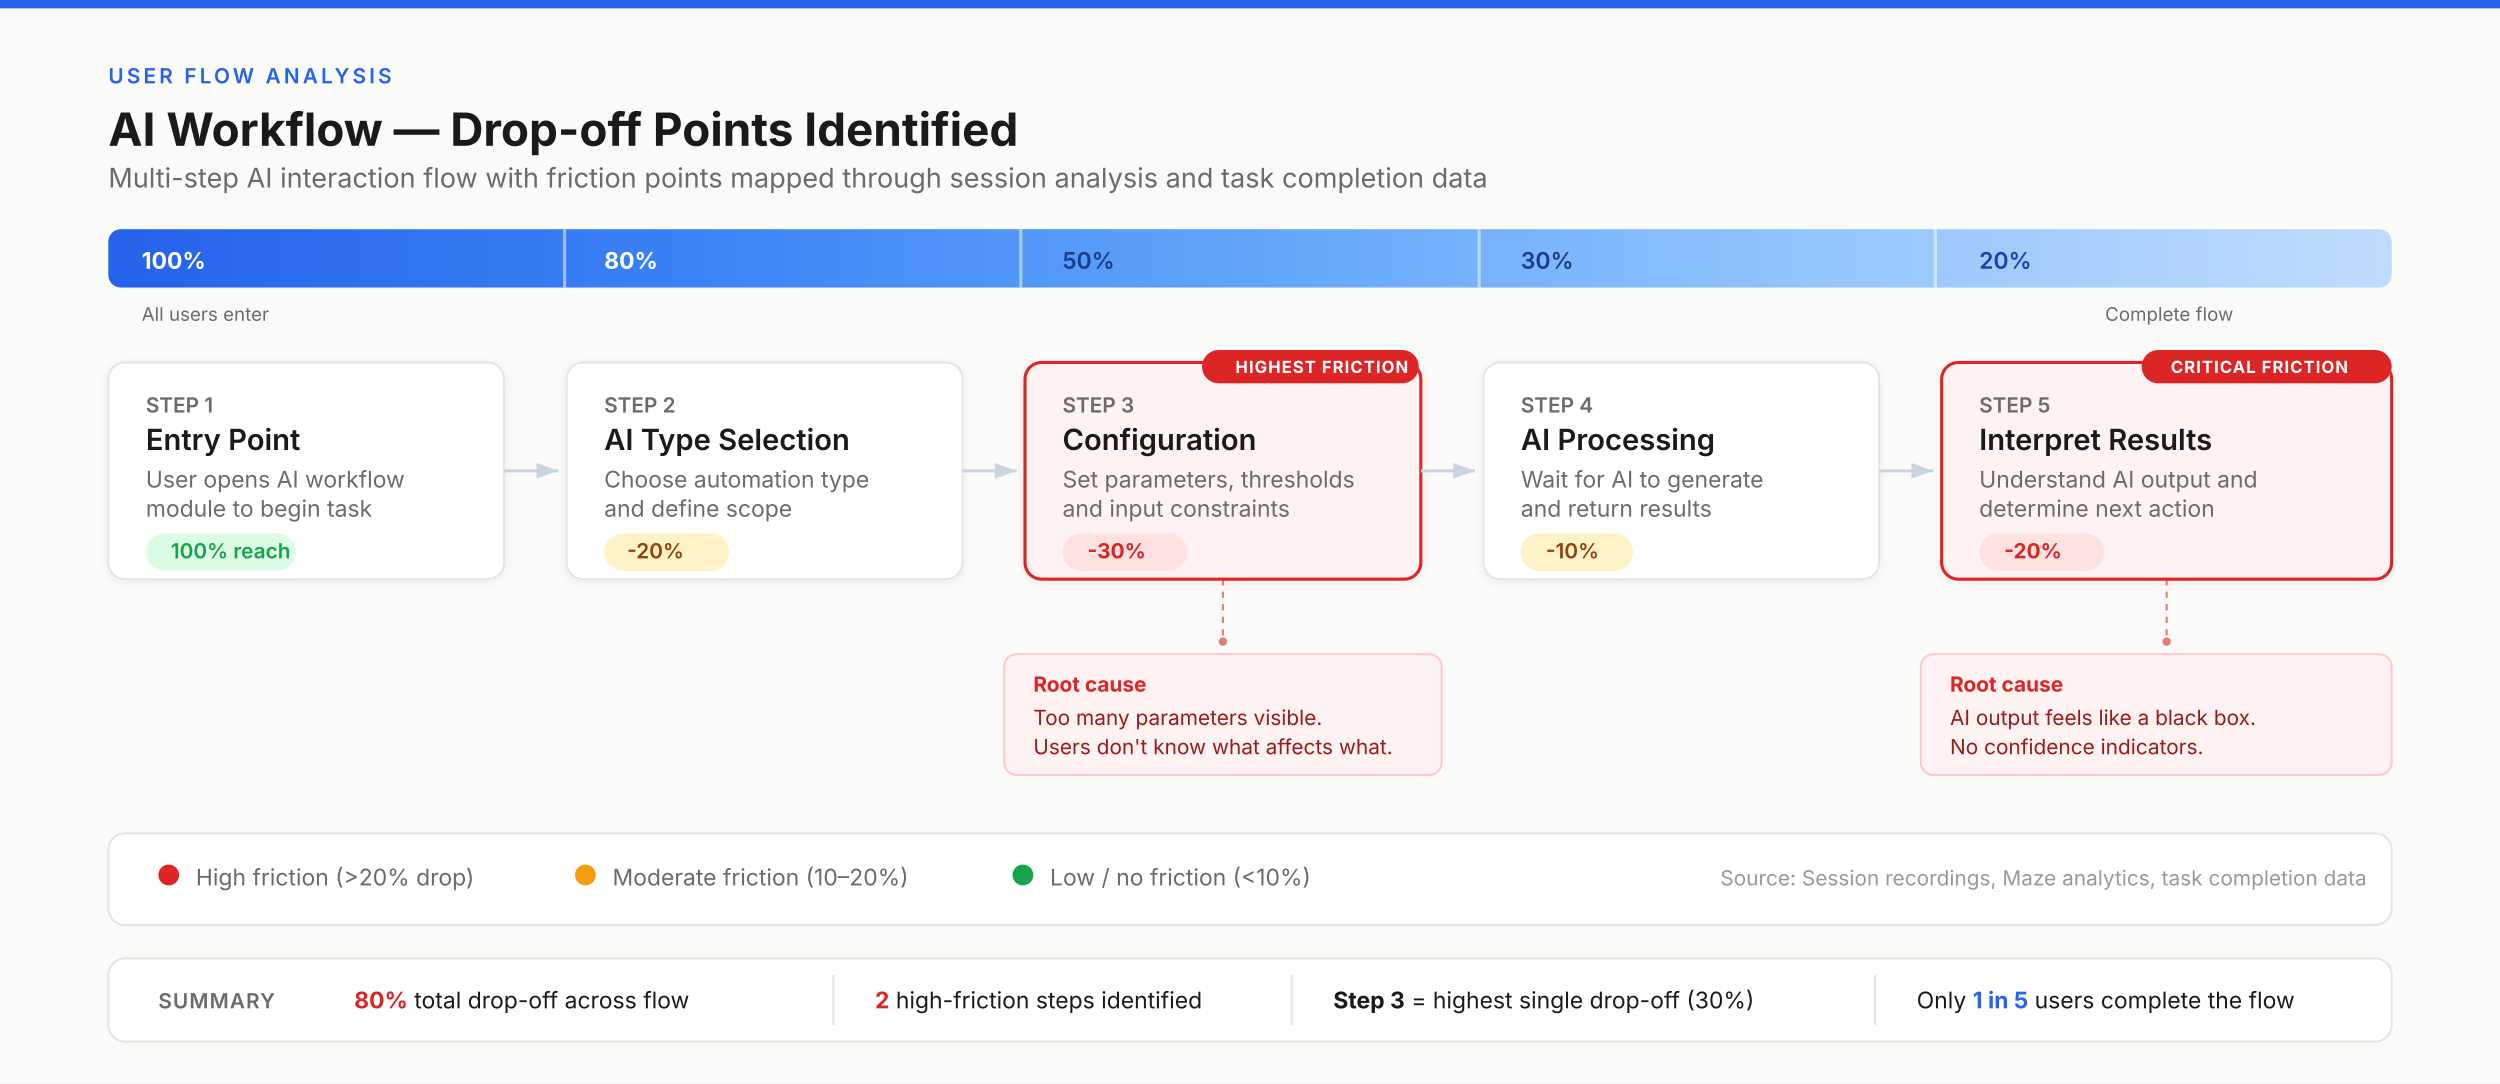
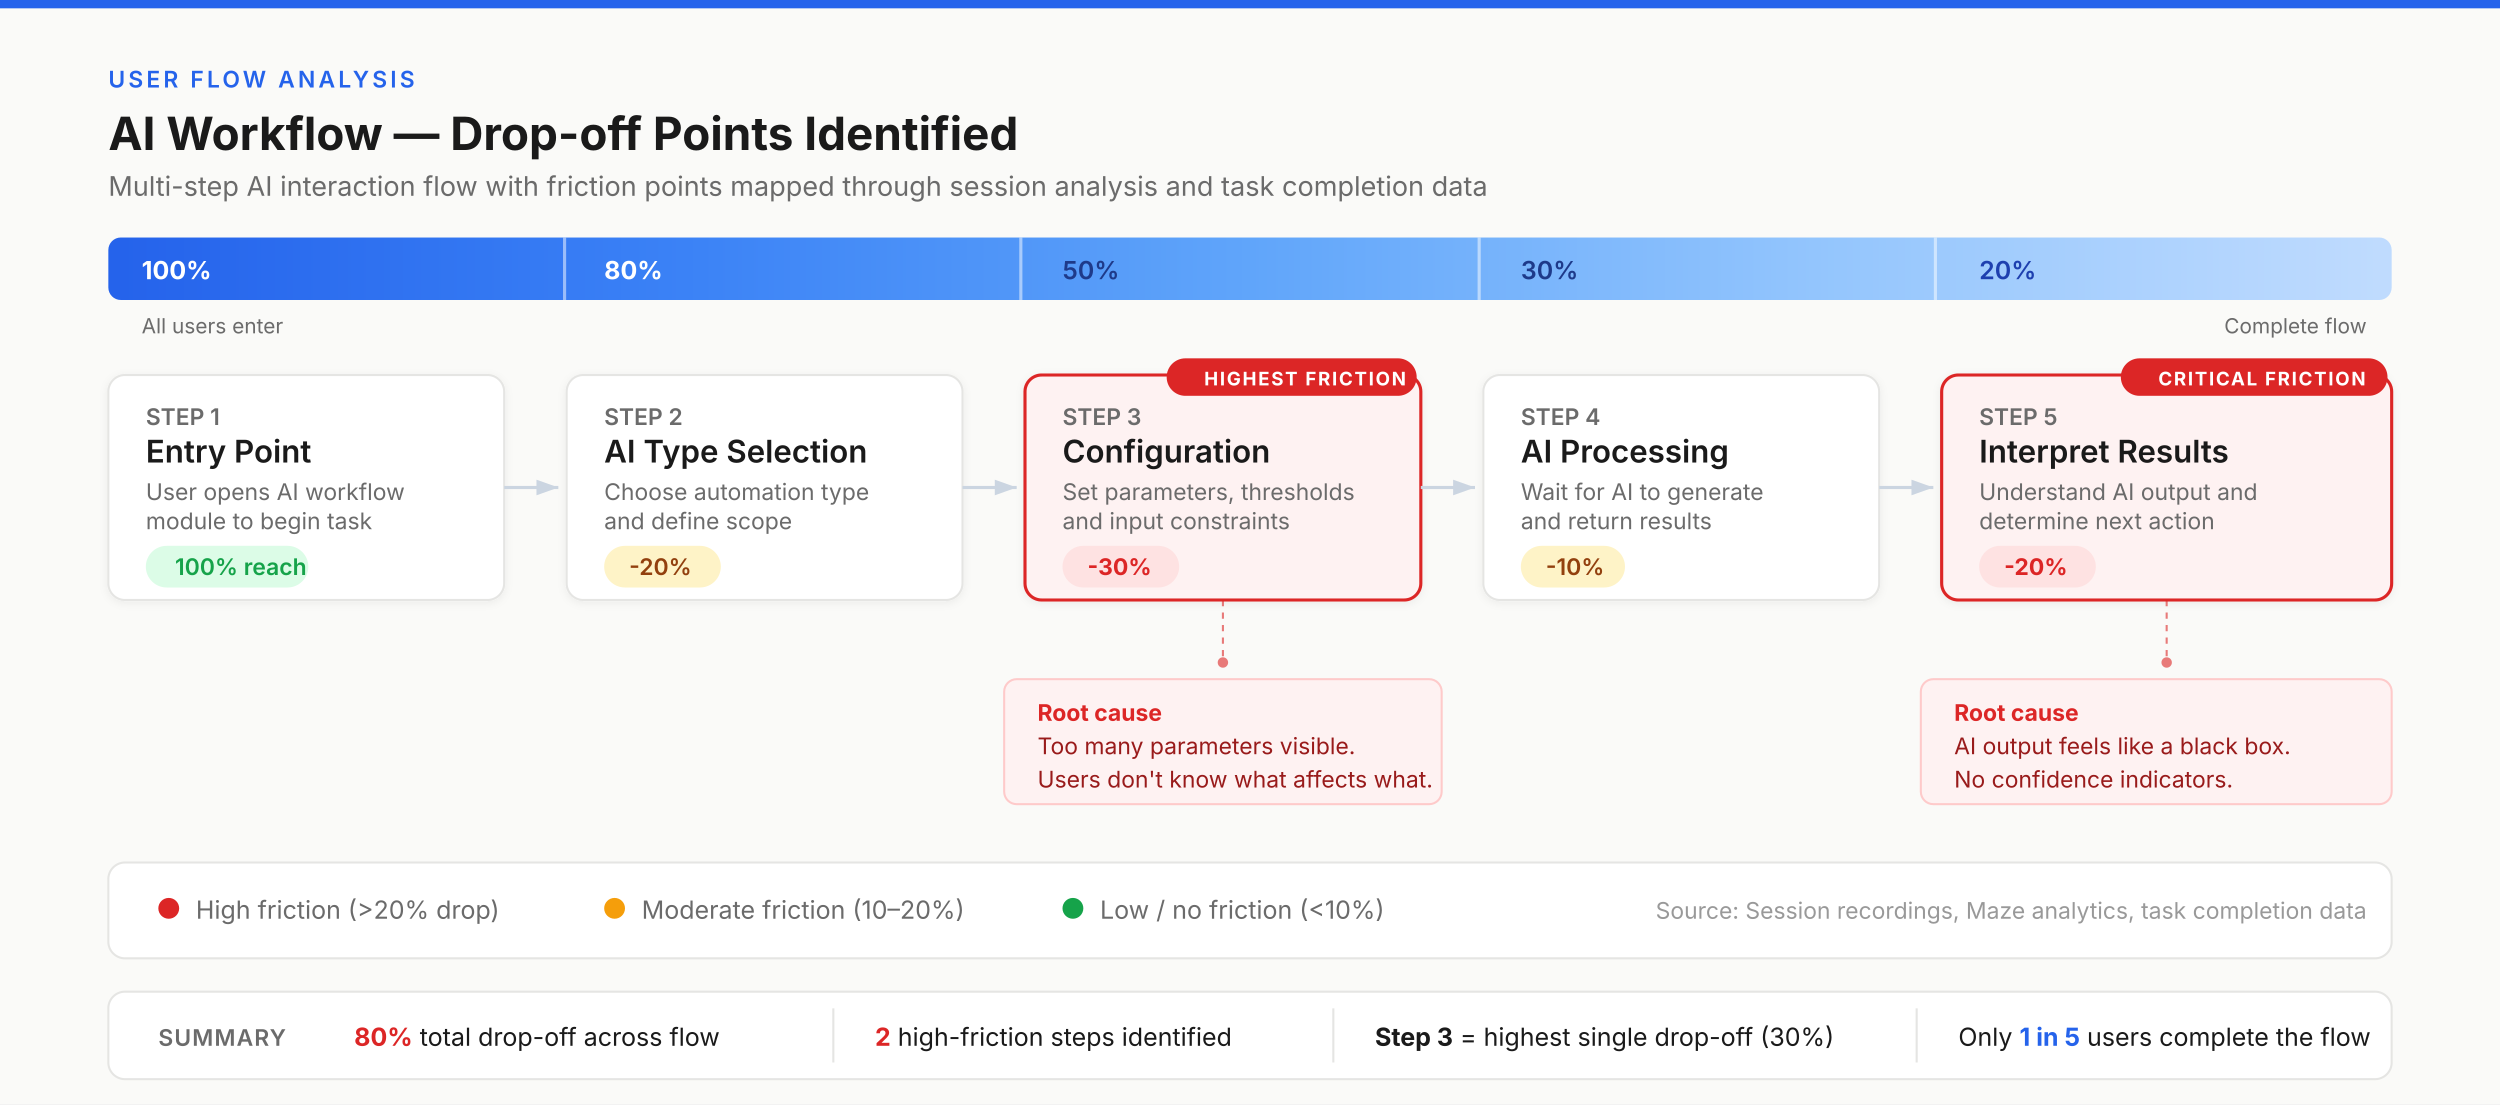
- <svg xmlns="http://www.w3.org/2000/svg" viewBox="0 0 1200 520" font-family="Inter, -apple-system, BlinkMacSystemFont, system-ui, sans-serif">
+ <svg xmlns="http://www.w3.org/2000/svg" viewBox="0 0 1200 530" font-family="Inter, -apple-system, BlinkMacSystemFont, system-ui, sans-serif">
  <defs>
    <linearGradient id="funnel-grad" x1="0" y1="0" x2="1" y2="0">
      <stop offset="0%" stop-color="#2563EB" />
      <stop offset="25%" stop-color="#3B82F6" />
      <stop offset="50%" stop-color="#60A5FA" />
      <stop offset="75%" stop-color="#93C5FD" />
      <stop offset="100%" stop-color="#BFDBFE" />
    </linearGradient>
    <marker id="arrow" markerWidth="7" markerHeight="5" refX="7" refY="2.5" orient="auto">
      <polygon points="0 0, 7 2.5, 0 5" fill="#CBD5E1" />
    </marker>
    <filter id="card-shadow" x="-4%" y="-4%" width="108%" height="112%">
      <feDropShadow dx="0" dy="1" stdDeviation="2" flood-color="#000000" flood-opacity="0.06" />
    </filter>
  </defs>
-   <rect width="1200" height="520" fill="#FAFAF8" />
+   <rect width="1200" height="530" fill="#FAFAF8" />
  <rect x="0" y="0" width="1200" height="4" fill="#2563EB" />
-   <text x="52" y="40" font-size="10" font-weight="600" fill="#2563EB" letter-spacing="1.5" text-transform="uppercase">USER FLOW ANALYSIS</text>
-   <text x="52" y="70" font-size="22" font-weight="700" fill="#1A1A1A">AI Workflow — Drop-off Points Identified</text>
-   <text x="52" y="90" font-size="13" fill="#6B6B6B">Multi-step AI interaction flow with friction points mapped through session analysis and task completion data</text>
-   <rect x="52" y="110" width="1096" height="28" rx="6" fill="url(#funnel-grad)" />
-   <line x1="271" y1="110" x2="271" y2="138" stroke="white" stroke-width="1.5" stroke-opacity="0.5" />
-   <line x1="490" y1="110" x2="490" y2="138" stroke="white" stroke-width="1.5" stroke-opacity="0.5" />
-   <line x1="710" y1="110" x2="710" y2="138" stroke="white" stroke-width="1.5" stroke-opacity="0.5" />
-   <line x1="929" y1="110" x2="929" y2="138" stroke="white" stroke-width="1.5" stroke-opacity="0.5" />
-   <text x="68" y="129" font-size="11" font-weight="700" fill="white">100%</text>
-   <text x="290" y="129" font-size="11" font-weight="700" fill="white">80%</text>
-   <text x="510" y="129" font-size="11" font-weight="600" fill="#1E3A8A">50%</text>
-   <text x="730" y="129" font-size="11" font-weight="600" fill="#1E3A8A">30%</text>
-   <text x="950" y="129" font-size="11" font-weight="600" fill="#1E40AF">20%</text>
-   <text x="68" y="154" font-size="9" fill="#6B6B6B">All users enter</text>
-   <text x="1072" y="154" font-size="9" fill="#6B6B6B" text-anchor="end">Complete flow</text>
+   <text x="52" y="42" font-size="11" font-weight="600" fill="#2563EB" letter-spacing="1.5">USER FLOW ANALYSIS</text>
+   <text x="52" y="72" font-size="22" font-weight="700" fill="#1A1A1A">AI Workflow — Drop-off Points Identified</text>
+   <text x="52" y="94" font-size="13" fill="#6B6B6B">Multi-step AI interaction flow with friction points mapped through session analysis and task completion data</text>
+   <rect x="52" y="114" width="1096" height="30" rx="6" fill="url(#funnel-grad)" />
+   <line x1="271" y1="114" x2="271" y2="144" stroke="white" stroke-width="1.5" stroke-opacity="0.5" />
+   <line x1="490" y1="114" x2="490" y2="144" stroke="white" stroke-width="1.5" stroke-opacity="0.5" />
+   <line x1="710" y1="114" x2="710" y2="144" stroke="white" stroke-width="1.5" stroke-opacity="0.5" />
+   <line x1="929" y1="114" x2="929" y2="144" stroke="white" stroke-width="1.5" stroke-opacity="0.5" />
+   <text x="68" y="134" font-size="12" font-weight="700" fill="white">100%</text>
+   <text x="290" y="134" font-size="12" font-weight="700" fill="white">80%</text>
+   <text x="510" y="134" font-size="12" font-weight="600" fill="#1E3A8A">50%</text>
+   <text x="730" y="134" font-size="12" font-weight="600" fill="#1E3A8A">30%</text>
+   <text x="950" y="134" font-size="12" font-weight="600" fill="#1E40AF">20%</text>
+   <text x="68" y="160" font-size="10" fill="#6B6B6B">All users enter</text>
+   <text x="1136" y="160" font-size="10" fill="#6B6B6B" text-anchor="end">Complete flow</text>
  <g filter="url(#card-shadow)">
-     <rect x="52" y="174" width="190" height="104" rx="8" fill="white" stroke="#E5E5E3" stroke-width="1" />
+     <rect x="52" y="180" width="190" height="108" rx="8" fill="white" stroke="#E5E5E3" stroke-width="1" />
  </g>
-   <text x="70" y="198" font-size="10" font-weight="600" fill="#6B6B6B">STEP 1</text>
-   <text x="70" y="216" font-size="14" font-weight="600" fill="#1A1A1A">Entry Point</text>
-   <text x="70" y="234" font-size="11" fill="#6B6B6B">User opens AI workflow</text>
-   <text x="70" y="248" font-size="11" fill="#6B6B6B">module to begin task</text>
-   <rect x="70" y="256" width="72" height="18" rx="9" fill="#DCFCE7" />
-   <text x="82" y="268" font-size="10" font-weight="600" fill="#16A34A">100% reach</text>
-   <line x1="242" y1="226" x2="268" y2="226" stroke="#CBD5E1" stroke-width="1.5" marker-end="url(#arrow)" />
+   <text x="70" y="204" font-size="11" font-weight="600" fill="#6B6B6B">STEP 1</text>
+   <text x="70" y="222" font-size="15" font-weight="600" fill="#1A1A1A">Entry Point</text>
+   <text x="70" y="240" font-size="11" fill="#6B6B6B">User opens AI workflow</text>
+   <text x="70" y="254" font-size="11" fill="#6B6B6B">module to begin task</text>
+   <rect x="70" y="262" width="78" height="20" rx="10" fill="#DCFCE7" />
+   <text x="84" y="276" font-size="11" font-weight="600" fill="#16A34A">100% reach</text>
+   <line x1="242" y1="234" x2="268" y2="234" stroke="#CBD5E1" stroke-width="1.5" marker-end="url(#arrow)" />
  <g filter="url(#card-shadow)">
-     <rect x="272" y="174" width="190" height="104" rx="8" fill="white" stroke="#E5E5E3" stroke-width="1" />
+     <rect x="272" y="180" width="190" height="108" rx="8" fill="white" stroke="#E5E5E3" stroke-width="1" />
  </g>
-   <text x="290" y="198" font-size="10" font-weight="600" fill="#6B6B6B">STEP 2</text>
-   <text x="290" y="216" font-size="14" font-weight="600" fill="#1A1A1A">AI Type Selection</text>
-   <text x="290" y="234" font-size="11" fill="#6B6B6B">Choose automation type</text>
-   <text x="290" y="248" font-size="11" fill="#6B6B6B">and define scope</text>
-   <rect x="290" y="256" width="60" height="18" rx="9" fill="#FEF3C7" />
-   <text x="301" y="268" font-size="10" font-weight="600" fill="#92400E">-20%</text>
-   <line x1="462" y1="226" x2="488" y2="226" stroke="#CBD5E1" stroke-width="1.5" marker-end="url(#arrow)" />
+   <text x="290" y="204" font-size="11" font-weight="600" fill="#6B6B6B">STEP 2</text>
+   <text x="290" y="222" font-size="15" font-weight="600" fill="#1A1A1A">AI Type Selection</text>
+   <text x="290" y="240" font-size="11" fill="#6B6B6B">Choose automation type</text>
+   <text x="290" y="254" font-size="11" fill="#6B6B6B">and define scope</text>
+   <rect x="290" y="262" width="56" height="20" rx="10" fill="#FEF3C7" />
+   <text x="302" y="276" font-size="11" font-weight="600" fill="#92400E">-20%</text>
+   <line x1="462" y1="234" x2="488" y2="234" stroke="#CBD5E1" stroke-width="1.5" marker-end="url(#arrow)" />
  <g filter="url(#card-shadow)">
-     <rect x="492" y="174" width="190" height="104" rx="8" fill="#FEF2F2" stroke="#DC2626" stroke-width="1.5" />
+     <rect x="492" y="180" width="190" height="108" rx="8" fill="#FEF2F2" stroke="#DC2626" stroke-width="1.5" />
  </g>
-   <rect x="577" y="168" width="104" height="16" rx="8" fill="#DC2626" />
-   <text x="593" y="179" font-size="8" font-weight="700" fill="white" letter-spacing="0.5">HIGHEST FRICTION</text>
-   <text x="510" y="198" font-size="10" font-weight="600" fill="#6B6B6B">STEP 3</text>
-   <text x="510" y="216" font-size="14" font-weight="600" fill="#1A1A1A">Configuration</text>
-   <text x="510" y="234" font-size="11" fill="#6B6B6B">Set parameters, thresholds</text>
-   <text x="510" y="248" font-size="11" fill="#6B6B6B">and input constraints</text>
-   <rect x="510" y="256" width="60" height="18" rx="9" fill="#FEE2E2" />
-   <text x="522" y="268" font-size="10" font-weight="700" fill="#DC2626">-30%</text>
-   <line x1="682" y1="226" x2="708" y2="226" stroke="#CBD5E1" stroke-width="1.5" marker-end="url(#arrow)" />
+   <rect x="560" y="172" width="120" height="18" rx="9" fill="#DC2626" />
+   <text x="578" y="185" font-size="9" font-weight="700" fill="white" letter-spacing="0.8">HIGHEST FRICTION</text>
+   <text x="510" y="204" font-size="11" font-weight="600" fill="#6B6B6B">STEP 3</text>
+   <text x="510" y="222" font-size="15" font-weight="600" fill="#1A1A1A">Configuration</text>
+   <text x="510" y="240" font-size="11" fill="#6B6B6B">Set parameters, thresholds</text>
+   <text x="510" y="254" font-size="11" fill="#6B6B6B">and input constraints</text>
+   <rect x="510" y="262" width="56" height="20" rx="10" fill="#FEE2E2" />
+   <text x="522" y="276" font-size="11" font-weight="700" fill="#DC2626">-30%</text>
+   <line x1="682" y1="234" x2="708" y2="234" stroke="#CBD5E1" stroke-width="1.5" marker-end="url(#arrow)" />
  <g filter="url(#card-shadow)">
-     <rect x="712" y="174" width="190" height="104" rx="8" fill="white" stroke="#E5E5E3" stroke-width="1" />
+     <rect x="712" y="180" width="190" height="108" rx="8" fill="white" stroke="#E5E5E3" stroke-width="1" />
  </g>
-   <text x="730" y="198" font-size="10" font-weight="600" fill="#6B6B6B">STEP 4</text>
-   <text x="730" y="216" font-size="14" font-weight="600" fill="#1A1A1A">AI Processing</text>
-   <text x="730" y="234" font-size="11" fill="#6B6B6B">Wait for AI to generate</text>
-   <text x="730" y="248" font-size="11" fill="#6B6B6B">and return results</text>
-   <rect x="730" y="256" width="54" height="18" rx="9" fill="#FEF3C7" />
-   <text x="742" y="268" font-size="10" font-weight="600" fill="#92400E">-10%</text>
-   <line x1="902" y1="226" x2="928" y2="226" stroke="#CBD5E1" stroke-width="1.5" marker-end="url(#arrow)" />
+   <text x="730" y="204" font-size="11" font-weight="600" fill="#6B6B6B">STEP 4</text>
+   <text x="730" y="222" font-size="15" font-weight="600" fill="#1A1A1A">AI Processing</text>
+   <text x="730" y="240" font-size="11" fill="#6B6B6B">Wait for AI to generate</text>
+   <text x="730" y="254" font-size="11" fill="#6B6B6B">and return results</text>
+   <rect x="730" y="262" width="50" height="20" rx="10" fill="#FEF3C7" />
+   <text x="742" y="276" font-size="11" font-weight="600" fill="#92400E">-10%</text>
+   <line x1="902" y1="234" x2="928" y2="234" stroke="#CBD5E1" stroke-width="1.5" marker-end="url(#arrow)" />
  <g filter="url(#card-shadow)">
-     <rect x="932" y="174" width="216" height="104" rx="8" fill="#FEF2F2" stroke="#DC2626" stroke-width="1.5" />
+     <rect x="932" y="180" width="216" height="108" rx="8" fill="#FEF2F2" stroke="#DC2626" stroke-width="1.5" />
  </g>
-   <rect x="1028" y="168" width="120" height="16" rx="8" fill="#DC2626" />
-   <text x="1042" y="179" font-size="8" font-weight="700" fill="white" letter-spacing="0.5">CRITICAL FRICTION</text>
-   <text x="950" y="198" font-size="10" font-weight="600" fill="#6B6B6B">STEP 5</text>
-   <text x="950" y="216" font-size="14" font-weight="600" fill="#1A1A1A">Interpret Results</text>
-   <text x="950" y="234" font-size="11" fill="#6B6B6B">Understand AI output and</text>
-   <text x="950" y="248" font-size="11" fill="#6B6B6B">determine next action</text>
-   <rect x="950" y="256" width="60" height="18" rx="9" fill="#FEE2E2" />
-   <text x="962" y="268" font-size="10" font-weight="700" fill="#DC2626">-20%</text>
-   <line x1="587" y1="278" x2="587" y2="308" stroke="#DC2626" stroke-width="1" stroke-dasharray="3,3" stroke-opacity="0.6" />
-   <circle cx="587" cy="308" r="2" fill="#DC2626" fill-opacity="0.6" />
-   <rect x="482" y="314" width="210" height="58" rx="6" fill="#FEF2F2" stroke="#FECACA" stroke-width="1" />
-   <text x="496" y="332" font-size="10" font-weight="700" fill="#DC2626">Root cause</text>
-   <text x="496" y="348" font-size="10" fill="#991B1B">Too many parameters visible.</text>
-   <text x="496" y="362" font-size="10" fill="#991B1B">Users don't know what affects what.</text>
-   <line x1="1040" y1="278" x2="1040" y2="308" stroke="#DC2626" stroke-width="1" stroke-dasharray="3,3" stroke-opacity="0.6" />
-   <circle cx="1040" cy="308" r="2" fill="#DC2626" fill-opacity="0.6" />
-   <rect x="922" y="314" width="226" height="58" rx="6" fill="#FEF2F2" stroke="#FECACA" stroke-width="1" />
-   <text x="936" y="332" font-size="10" font-weight="700" fill="#DC2626">Root cause</text>
-   <text x="936" y="348" font-size="10" fill="#991B1B">AI output feels like a black box.</text>
-   <text x="936" y="362" font-size="10" fill="#991B1B">No confidence indicators.</text>
-   <rect x="52" y="400" width="1096" height="44" rx="8" fill="white" stroke="#E5E5E3" stroke-width="1" />
-   <rect x="76" y="415" width="10" height="10" rx="5" fill="#DC2626" />
-   <text x="94" y="425" font-size="11" fill="#6B6B6B">High friction (&gt;20% drop)</text>
-   <rect x="276" y="415" width="10" height="10" rx="5" fill="#F59E0B" />
-   <text x="294" y="425" font-size="11" fill="#6B6B6B">Moderate friction (10–20%)</text>
-   <rect x="486" y="415" width="10" height="10" rx="5" fill="#16A34A" />
-   <text x="504" y="425" font-size="11" fill="#6B6B6B">Low / no friction (&lt;10%)</text>
-   <text x="1136" y="425" font-size="10" fill="#999999" text-anchor="end">Source: Session recordings, Maze analytics, task completion data</text>
-   <rect x="52" y="460" width="1096" height="40" rx="8" fill="white" stroke="#E5E5E3" stroke-width="1" />
-   <text x="76" y="484" font-size="10" font-weight="600" fill="#6B6B6B" letter-spacing="0.5">SUMMARY</text>
-   <text x="170" y="484" font-size="11" fill="#1A1A1A">
+   <rect x="1018" y="172" width="128" height="18" rx="9" fill="#DC2626" />
+   <text x="1036" y="185" font-size="9" font-weight="700" fill="white" letter-spacing="0.8">CRITICAL FRICTION</text>
+   <text x="950" y="204" font-size="11" font-weight="600" fill="#6B6B6B">STEP 5</text>
+   <text x="950" y="222" font-size="15" font-weight="600" fill="#1A1A1A">Interpret Results</text>
+   <text x="950" y="240" font-size="11" fill="#6B6B6B">Understand AI output and</text>
+   <text x="950" y="254" font-size="11" fill="#6B6B6B">determine next action</text>
+   <rect x="950" y="262" width="56" height="20" rx="10" fill="#FEE2E2" />
+   <text x="962" y="276" font-size="11" font-weight="700" fill="#DC2626">-20%</text>
+   <line x1="587" y1="288" x2="587" y2="318" stroke="#DC2626" stroke-width="1" stroke-dasharray="3,3" stroke-opacity="0.6" />
+   <circle cx="587" cy="318" r="2.5" fill="#DC2626" fill-opacity="0.6" />
+   <rect x="482" y="326" width="210" height="60" rx="6" fill="#FEF2F2" stroke="#FECACA" stroke-width="1" />
+   <text x="498" y="346" font-size="11" font-weight="700" fill="#DC2626">Root cause</text>
+   <text x="498" y="362" font-size="11" fill="#991B1B">Too many parameters visible.</text>
+   <text x="498" y="378" font-size="11" fill="#991B1B">Users don't know what affects what.</text>
+   <line x1="1040" y1="288" x2="1040" y2="318" stroke="#DC2626" stroke-width="1" stroke-dasharray="3,3" stroke-opacity="0.6" />
+   <circle cx="1040" cy="318" r="2.5" fill="#DC2626" fill-opacity="0.6" />
+   <rect x="922" y="326" width="226" height="60" rx="6" fill="#FEF2F2" stroke="#FECACA" stroke-width="1" />
+   <text x="938" y="346" font-size="11" font-weight="700" fill="#DC2626">Root cause</text>
+   <text x="938" y="362" font-size="11" fill="#991B1B">AI output feels like a black box.</text>
+   <text x="938" y="378" font-size="11" fill="#991B1B">No confidence indicators.</text>
+   <rect x="52" y="414" width="1096" height="46" rx="8" fill="white" stroke="#E5E5E3" stroke-width="1" />
+   <rect x="76" y="431" width="10" height="10" rx="5" fill="#DC2626" />
+   <text x="94" y="441" font-size="12" fill="#6B6B6B">High friction (&gt;20% drop)</text>
+   <rect x="290" y="431" width="10" height="10" rx="5" fill="#F59E0B" />
+   <text x="308" y="441" font-size="12" fill="#6B6B6B">Moderate friction (10–20%)</text>
+   <rect x="510" y="431" width="10" height="10" rx="5" fill="#16A34A" />
+   <text x="528" y="441" font-size="12" fill="#6B6B6B">Low / no friction (&lt;10%)</text>
+   <text x="1136" y="441" font-size="11" fill="#999999" text-anchor="end">Source: Session recordings, Maze analytics, task completion data</text>
+   <rect x="52" y="476" width="1096" height="42" rx="8" fill="white" stroke="#E5E5E3" stroke-width="1" />
+   <text x="76" y="502" font-size="11" font-weight="600" fill="#6B6B6B" letter-spacing="0.5">SUMMARY</text>
+   <text x="170" y="502" font-size="12" fill="#1A1A1A">
    <tspan font-weight="700" fill="#DC2626">80%</tspan> total drop-off across flow</text>
-   <line x1="400" y1="468" x2="400" y2="492" stroke="#E5E5E3" stroke-width="1" />
-   <text x="420" y="484" font-size="11" fill="#1A1A1A">
+   <line x1="400" y1="484" x2="400" y2="510" stroke="#E5E5E3" stroke-width="1" />
+   <text x="420" y="502" font-size="12" fill="#1A1A1A">
    <tspan font-weight="700" fill="#DC2626">2</tspan> high-friction steps identified</text>
-   <line x1="620" y1="468" x2="620" y2="492" stroke="#E5E5E3" stroke-width="1" />
-   <text x="640" y="484" font-size="11" fill="#1A1A1A">
+   <line x1="640" y1="484" x2="640" y2="510" stroke="#E5E5E3" stroke-width="1" />
+   <text x="660" y="502" font-size="12" fill="#1A1A1A">
    <tspan font-weight="700" fill="#1A1A1A">Step 3</tspan> = highest single drop-off (30%)</text>
-   <line x1="900" y1="468" x2="900" y2="492" stroke="#E5E5E3" stroke-width="1" />
-   <text x="920" y="484" font-size="11" fill="#1A1A1A">Only <tspan font-weight="700" fill="#2563EB">1 in 5</tspan> users complete the flow</text>
+   <line x1="920" y1="484" x2="920" y2="510" stroke="#E5E5E3" stroke-width="1" />
+   <text x="940" y="502" font-size="12" fill="#1A1A1A">Only <tspan font-weight="700" fill="#2563EB">1 in 5</tspan> users complete the flow</text>
</svg>
